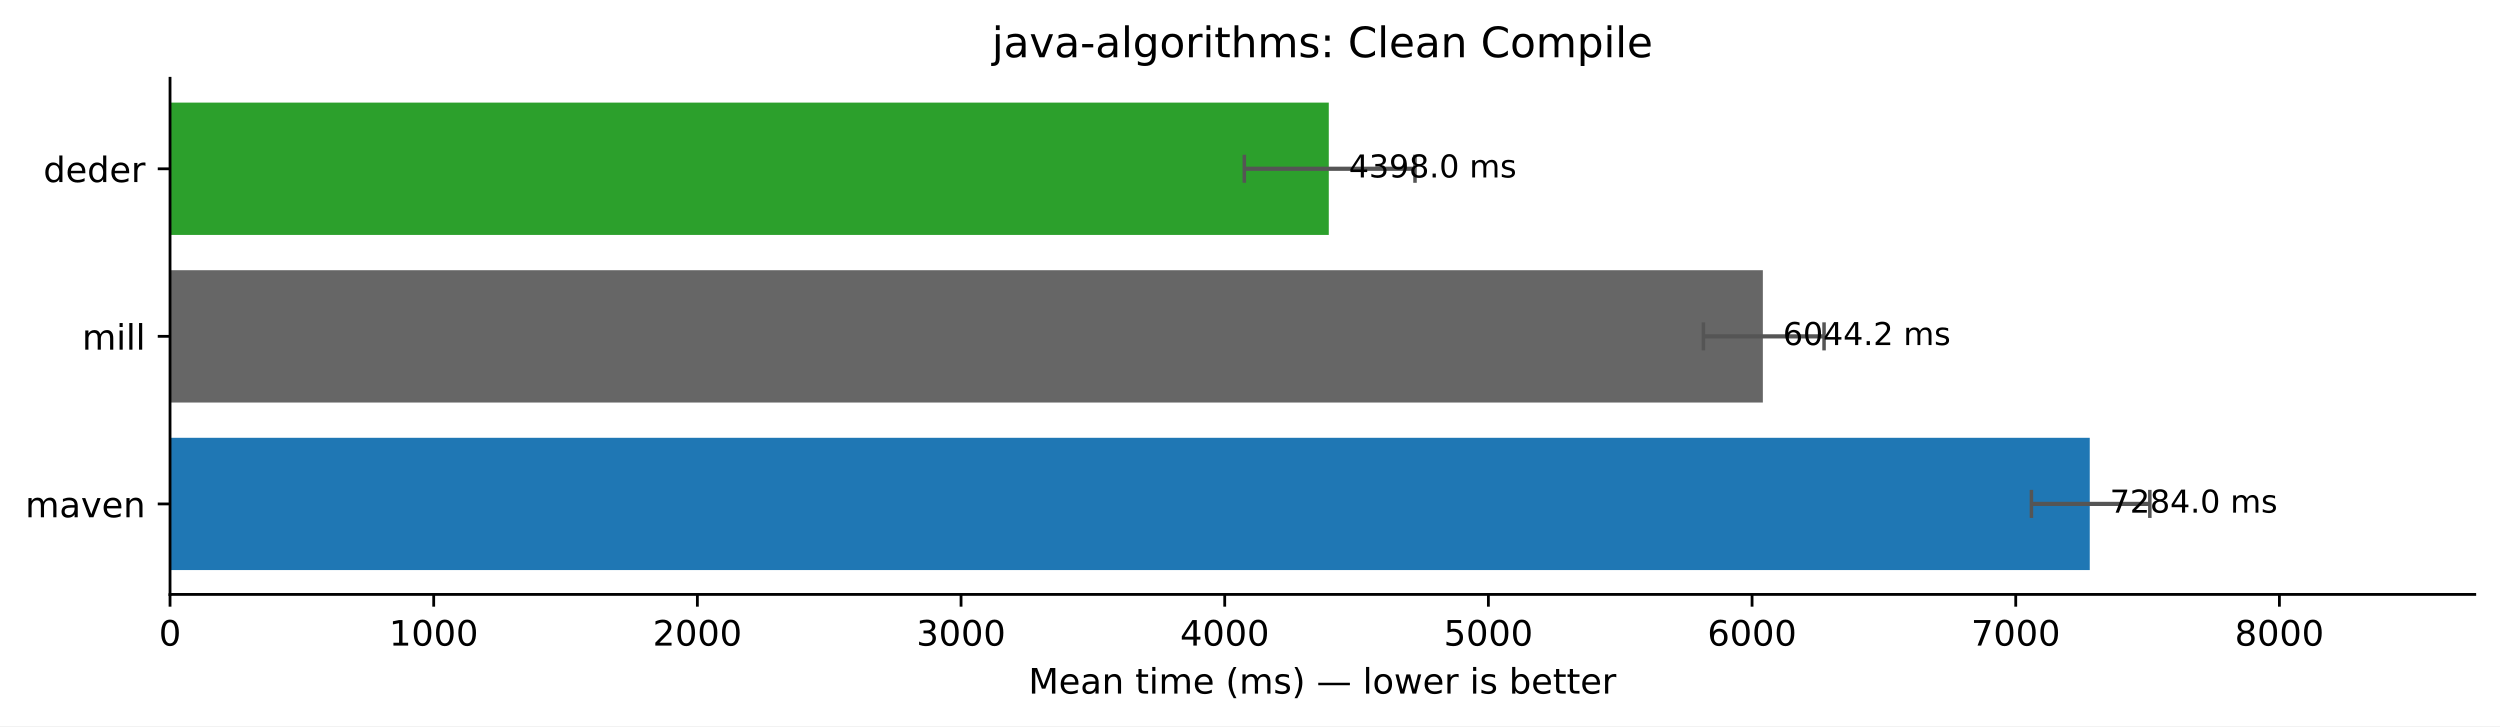
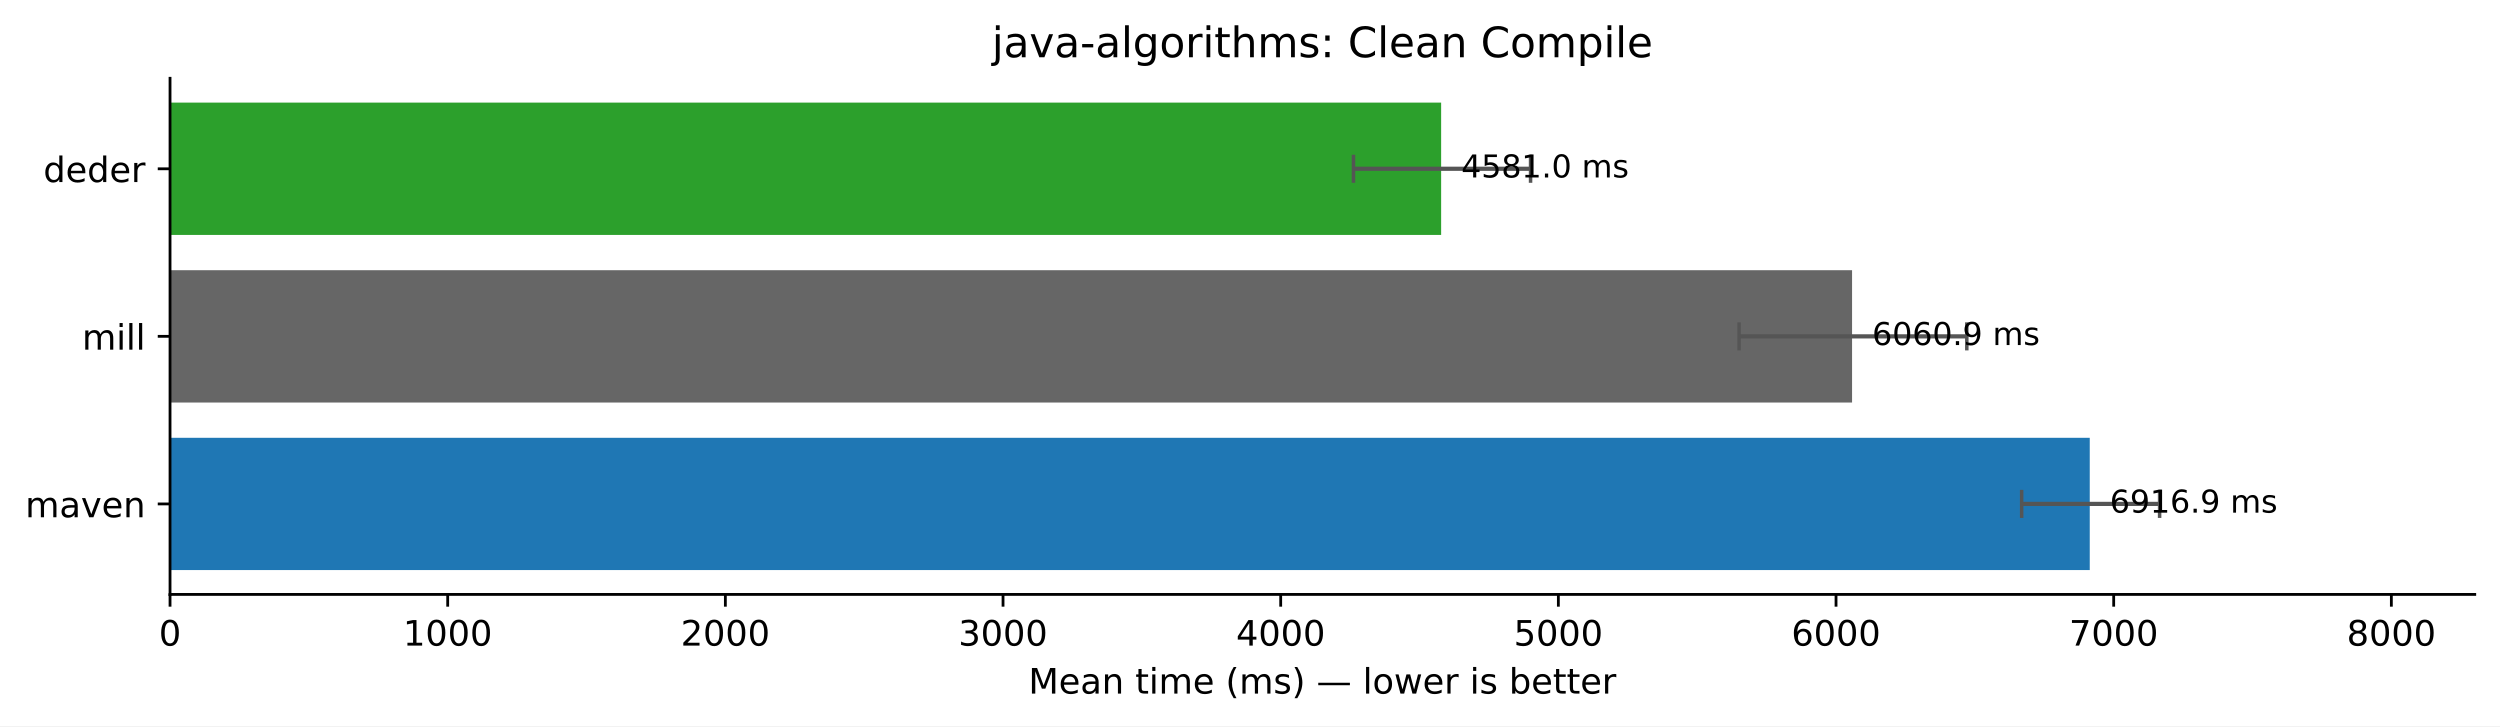
<svg xmlns="http://www.w3.org/2000/svg" xmlns:xlink="http://www.w3.org/1999/xlink" width="712.788pt" height="207.034pt" viewBox="0 0 712.788 207.034" version="1.1">
  <defs>
    <style type="text/css">*{stroke-linejoin: round; stroke-linecap: butt}</style>
  </defs>
  <g id="figure_1">
    <g id="patch_1">
      <path d="M 0 207.034  L 712.788 207.034  L 712.788 0  L 0 0  z " style="fill: #ffffff" />
    </g>
    <g id="axes_1">
      <g id="patch_2">
        <path d="M 48.478 169.478  L 705.588 169.478  L 705.588 22.318  L 48.478 22.318  z " style="fill: #ffffff" />
      </g>
      <g id="patch_3">
-         <path d="M 48.478 162.789  L 596.07 162.789  L 596.07 124.566  L 48.478 124.566  z " clip-path="url(#pbea44dfca5)" style="fill: #1f77b4; stroke: #ffffff; stroke-width: 0.5; stroke-linejoin: miter" />
+         <path d="M 48.478 162.789  L 596.07 162.789  L 596.07 124.566  L 48.478 124.566  z " clip-path="url(#pe78d9ccc03)" style="fill: #1f77b4; stroke: #ffffff; stroke-width: 0.5; stroke-linejoin: miter" />
      </g>
      <g id="patch_4">
-         <path d="M 48.478 115.01  L 502.866 115.01  L 502.866 76.786  L 48.478 76.786  z " clip-path="url(#pbea44dfca5)" style="fill: #666666; stroke: #ffffff; stroke-width: 0.5; stroke-linejoin: miter" />
+         <path d="M 48.478 115.01  L 528.302 115.01  L 528.302 76.786  L 48.478 76.786  z " clip-path="url(#pe78d9ccc03)" style="fill: #666666; stroke: #ffffff; stroke-width: 0.5; stroke-linejoin: miter" />
      </g>
      <g id="patch_5">
-         <path d="M 48.478 67.231  L 379.108 67.231  L 379.108 29.007  L 48.478 29.007  z " clip-path="url(#pbea44dfca5)" style="fill: #2ca02c; stroke: #ffffff; stroke-width: 0.5; stroke-linejoin: miter" />
+         <path d="M 48.478 67.231  L 411.139 67.231  L 411.139 29.007  L 48.478 29.007  z " clip-path="url(#pe78d9ccc03)" style="fill: #2ca02c; stroke: #ffffff; stroke-width: 0.5; stroke-linejoin: miter" />
      </g>
      <g id="matplotlib.axis_1">
        <g id="xtick_1">
          <g id="line2d_1">
            <defs>
-               <path id="m9af4174fa6" d="M 0 0  L 0 3.5  " style="stroke: #000000; stroke-width: 0.8" />
+               <path id="m1eecb6342b" d="M 0 0  L 0 3.5  " style="stroke: #000000; stroke-width: 0.8" />
            </defs>
            <g>
-               <use xlink:href="#m9af4174fa6" x="48.478" y="169.478" style="stroke: #000000; stroke-width: 0.8" />
+               <use xlink:href="#m1eecb6342b" x="48.478" y="169.478" style="stroke: #000000; stroke-width: 0.8" />
            </g>
          </g>
          <g id="text_1">
            <g transform="translate(45.29688 184.0766) scale(0.1 -0.1)">
              <defs>
                <path id="DejaVuSans-30" d="M 2034 4250  Q 1547 4250 1301 3770  Q 1056 3291 1056 2328  Q 1056 1369 1301 889  Q 1547 409 2034 409  Q 2525 409 2770 889  Q 3016 1369 3016 2328  Q 3016 3291 2770 3770  Q 2525 4250 2034 4250  z M 2034 4750  Q 2819 4750 3233 4129  Q 3647 3509 3647 2328  Q 3647 1150 3233 529  Q 2819 -91 2034 -91  Q 1250 -91 836 529  Q 422 1150 422 2328  Q 422 3509 836 4129  Q 1250 4750 2034 4750  z " transform="scale(0.015625)" />
              </defs>
              <use xlink:href="#DejaVuSans-30" />
            </g>
          </g>
        </g>
        <g id="xtick_2">
          <g id="line2d_2">
            <g>
-               <use xlink:href="#m9af4174fa6" x="123.655" y="169.478" style="stroke: #000000; stroke-width: 0.8" />
+               <use xlink:href="#m1eecb6342b" x="127.645" y="169.478" style="stroke: #000000; stroke-width: 0.8" />
            </g>
          </g>
          <g id="text_2">
-             <g transform="translate(110.93 184.0766) scale(0.1 -0.1)">
+             <g transform="translate(114.92 184.0766) scale(0.1 -0.1)">
              <defs>
                <path id="DejaVuSans-31" d="M 794 531  L 1825 531  L 1825 4091  L 703 3866  L 703 4441  L 1819 4666  L 2450 4666  L 2450 531  L 3481 531  L 3481 0  L 794 0  L 794 531  z " transform="scale(0.015625)" />
              </defs>
              <use xlink:href="#DejaVuSans-31" />
              <use xlink:href="#DejaVuSans-30" transform="translate(63.62305 0)" />
              <use xlink:href="#DejaVuSans-30" transform="translate(127.2461 0)" />
              <use xlink:href="#DejaVuSans-30" transform="translate(190.8691 0)" />
            </g>
          </g>
        </g>
        <g id="xtick_3">
          <g id="line2d_3">
            <g>
-               <use xlink:href="#m9af4174fa6" x="198.832" y="169.478" style="stroke: #000000; stroke-width: 0.8" />
+               <use xlink:href="#m1eecb6342b" x="206.812" y="169.478" style="stroke: #000000; stroke-width: 0.8" />
            </g>
          </g>
          <g id="text_3">
-             <g transform="translate(186.1069 184.0766) scale(0.1 -0.1)">
+             <g transform="translate(194.0869 184.0766) scale(0.1 -0.1)">
              <defs>
                <path id="DejaVuSans-32" d="M 1228 531  L 3431 531  L 3431 0  L 469 0  L 469 531  Q 828 903 1448 1529  Q 2069 2156 2228 2338  Q 2531 2678 2651 2914  Q 2772 3150 2772 3378  Q 2772 3750 2511 3984  Q 2250 4219 1831 4219  Q 1534 4219 1204 4116  Q 875 4013 500 3803  L 500 4441  Q 881 4594 1212 4672  Q 1544 4750 1819 4750  Q 2544 4750 2975 4387  Q 3406 4025 3406 3419  Q 3406 3131 3298 2873  Q 3191 2616 2906 2266  Q 2828 2175 2409 1742  Q 1991 1309 1228 531  z " transform="scale(0.015625)" />
              </defs>
              <use xlink:href="#DejaVuSans-32" />
              <use xlink:href="#DejaVuSans-30" transform="translate(63.62305 0)" />
              <use xlink:href="#DejaVuSans-30" transform="translate(127.2461 0)" />
              <use xlink:href="#DejaVuSans-30" transform="translate(190.8691 0)" />
            </g>
          </g>
        </g>
        <g id="xtick_4">
          <g id="line2d_4">
            <g>
-               <use xlink:href="#m9af4174fa6" x="274.009" y="169.478" style="stroke: #000000; stroke-width: 0.8" />
+               <use xlink:href="#m1eecb6342b" x="285.979" y="169.478" style="stroke: #000000; stroke-width: 0.8" />
            </g>
          </g>
          <g id="text_4">
-             <g transform="translate(261.2837 184.0766) scale(0.1 -0.1)">
+             <g transform="translate(273.2537 184.0766) scale(0.1 -0.1)">
              <defs>
                <path id="DejaVuSans-33" d="M 2597 2516  Q 3050 2419 3304 2112  Q 3559 1806 3559 1356  Q 3559 666 3084 287  Q 2609 -91 1734 -91  Q 1441 -91 1130 -33  Q 819 25 488 141  L 488 750  Q 750 597 1062 519  Q 1375 441 1716 441  Q 2309 441 2620 675  Q 2931 909 2931 1356  Q 2931 1769 2642 2001  Q 2353 2234 1838 2234  L 1294 2234  L 1294 2753  L 1863 2753  Q 2328 2753 2575 2939  Q 2822 3125 2822 3475  Q 2822 3834 2567 4026  Q 2313 4219 1838 4219  Q 1578 4219 1281 4162  Q 984 4106 628 3988  L 628 4550  Q 988 4650 1302 4700  Q 1616 4750 1894 4750  Q 2613 4750 3031 4423  Q 3450 4097 3450 3541  Q 3450 3153 3228 2886  Q 3006 2619 2597 2516  z " transform="scale(0.015625)" />
              </defs>
              <use xlink:href="#DejaVuSans-33" />
              <use xlink:href="#DejaVuSans-30" transform="translate(63.62305 0)" />
              <use xlink:href="#DejaVuSans-30" transform="translate(127.2461 0)" />
              <use xlink:href="#DejaVuSans-30" transform="translate(190.8691 0)" />
            </g>
          </g>
        </g>
        <g id="xtick_5">
          <g id="line2d_5">
            <g>
-               <use xlink:href="#m9af4174fa6" x="349.186" y="169.478" style="stroke: #000000; stroke-width: 0.8" />
+               <use xlink:href="#m1eecb6342b" x="365.146" y="169.478" style="stroke: #000000; stroke-width: 0.8" />
            </g>
          </g>
          <g id="text_5">
-             <g transform="translate(336.4606 184.0766) scale(0.1 -0.1)">
+             <g transform="translate(352.4206 184.0766) scale(0.1 -0.1)">
              <defs>
                <path id="DejaVuSans-34" d="M 2419 4116  L 825 1625  L 2419 1625  L 2419 4116  z M 2253 4666  L 3047 4666  L 3047 1625  L 3713 1625  L 3713 1100  L 3047 1100  L 3047 0  L 2419 0  L 2419 1100  L 313 1100  L 313 1709  L 2253 4666  z " transform="scale(0.015625)" />
              </defs>
              <use xlink:href="#DejaVuSans-34" />
              <use xlink:href="#DejaVuSans-30" transform="translate(63.62305 0)" />
              <use xlink:href="#DejaVuSans-30" transform="translate(127.2461 0)" />
              <use xlink:href="#DejaVuSans-30" transform="translate(190.8691 0)" />
            </g>
          </g>
        </g>
        <g id="xtick_6">
          <g id="line2d_6">
            <g>
-               <use xlink:href="#m9af4174fa6" x="424.362" y="169.478" style="stroke: #000000; stroke-width: 0.8" />
+               <use xlink:href="#m1eecb6342b" x="444.312" y="169.478" style="stroke: #000000; stroke-width: 0.8" />
            </g>
          </g>
          <g id="text_6">
-             <g transform="translate(411.6375 184.0766) scale(0.1 -0.1)">
+             <g transform="translate(431.5875 184.0766) scale(0.1 -0.1)">
              <defs>
                <path id="DejaVuSans-35" d="M 691 4666  L 3169 4666  L 3169 4134  L 1269 4134  L 1269 2991  Q 1406 3038 1543 3061  Q 1681 3084 1819 3084  Q 2600 3084 3056 2656  Q 3513 2228 3513 1497  Q 3513 744 3044 326  Q 2575 -91 1722 -91  Q 1428 -91 1123 -41  Q 819 9 494 109  L 494 744  Q 775 591 1075 516  Q 1375 441 1709 441  Q 2250 441 2565 725  Q 2881 1009 2881 1497  Q 2881 1984 2565 2268  Q 2250 2553 1709 2553  Q 1456 2553 1204 2497  Q 953 2441 691 2322  L 691 4666  z " transform="scale(0.015625)" />
              </defs>
              <use xlink:href="#DejaVuSans-35" />
              <use xlink:href="#DejaVuSans-30" transform="translate(63.62305 0)" />
              <use xlink:href="#DejaVuSans-30" transform="translate(127.2461 0)" />
              <use xlink:href="#DejaVuSans-30" transform="translate(190.8691 0)" />
            </g>
          </g>
        </g>
        <g id="xtick_7">
          <g id="line2d_7">
            <g>
-               <use xlink:href="#m9af4174fa6" x="499.539" y="169.478" style="stroke: #000000; stroke-width: 0.8" />
+               <use xlink:href="#m1eecb6342b" x="523.479" y="169.478" style="stroke: #000000; stroke-width: 0.8" />
            </g>
          </g>
          <g id="text_7">
-             <g transform="translate(486.8143 184.0766) scale(0.1 -0.1)">
+             <g transform="translate(510.7543 184.0766) scale(0.1 -0.1)">
              <defs>
                <path id="DejaVuSans-36" d="M 2113 2584  Q 1688 2584 1439 2293  Q 1191 2003 1191 1497  Q 1191 994 1439 701  Q 1688 409 2113 409  Q 2538 409 2786 701  Q 3034 994 3034 1497  Q 3034 2003 2786 2293  Q 2538 2584 2113 2584  z M 3366 4563  L 3366 3988  Q 3128 4100 2886 4159  Q 2644 4219 2406 4219  Q 1781 4219 1451 3797  Q 1122 3375 1075 2522  Q 1259 2794 1537 2939  Q 1816 3084 2150 3084  Q 2853 3084 3261 2657  Q 3669 2231 3669 1497  Q 3669 778 3244 343  Q 2819 -91 2113 -91  Q 1303 -91 875 529  Q 447 1150 447 2328  Q 447 3434 972 4092  Q 1497 4750 2381 4750  Q 2619 4750 2861 4703  Q 3103 4656 3366 4563  z " transform="scale(0.015625)" />
              </defs>
              <use xlink:href="#DejaVuSans-36" />
              <use xlink:href="#DejaVuSans-30" transform="translate(63.62305 0)" />
              <use xlink:href="#DejaVuSans-30" transform="translate(127.2461 0)" />
              <use xlink:href="#DejaVuSans-30" transform="translate(190.8691 0)" />
            </g>
          </g>
        </g>
        <g id="xtick_8">
          <g id="line2d_8">
            <g>
-               <use xlink:href="#m9af4174fa6" x="574.716" y="169.478" style="stroke: #000000; stroke-width: 0.8" />
+               <use xlink:href="#m1eecb6342b" x="602.646" y="169.478" style="stroke: #000000; stroke-width: 0.8" />
            </g>
          </g>
          <g id="text_8">
-             <g transform="translate(561.9912 184.0766) scale(0.1 -0.1)">
+             <g transform="translate(589.9212 184.0766) scale(0.1 -0.1)">
              <defs>
                <path id="DejaVuSans-37" d="M 525 4666  L 3525 4666  L 3525 4397  L 1831 0  L 1172 0  L 2766 4134  L 525 4134  L 525 4666  z " transform="scale(0.015625)" />
              </defs>
              <use xlink:href="#DejaVuSans-37" />
              <use xlink:href="#DejaVuSans-30" transform="translate(63.62305 0)" />
              <use xlink:href="#DejaVuSans-30" transform="translate(127.2461 0)" />
              <use xlink:href="#DejaVuSans-30" transform="translate(190.8691 0)" />
            </g>
          </g>
        </g>
        <g id="xtick_9">
          <g id="line2d_9">
            <g>
-               <use xlink:href="#m9af4174fa6" x="649.893" y="169.478" style="stroke: #000000; stroke-width: 0.8" />
+               <use xlink:href="#m1eecb6342b" x="681.813" y="169.478" style="stroke: #000000; stroke-width: 0.8" />
            </g>
          </g>
          <g id="text_9">
-             <g transform="translate(637.1681 184.0766) scale(0.1 -0.1)">
+             <g transform="translate(669.0881 184.0766) scale(0.1 -0.1)">
              <defs>
                <path id="DejaVuSans-38" d="M 2034 2216  Q 1584 2216 1326 1975  Q 1069 1734 1069 1313  Q 1069 891 1326 650  Q 1584 409 2034 409  Q 2484 409 2743 651  Q 3003 894 3003 1313  Q 3003 1734 2745 1975  Q 2488 2216 2034 2216  z M 1403 2484  Q 997 2584 770 2862  Q 544 3141 544 3541  Q 544 4100 942 4425  Q 1341 4750 2034 4750  Q 2731 4750 3128 4425  Q 3525 4100 3525 3541  Q 3525 3141 3298 2862  Q 3072 2584 2669 2484  Q 3125 2378 3379 2068  Q 3634 1759 3634 1313  Q 3634 634 3220 271  Q 2806 -91 2034 -91  Q 1263 -91 848 271  Q 434 634 434 1313  Q 434 1759 690 2068  Q 947 2378 1403 2484  z M 1172 3481  Q 1172 3119 1398 2916  Q 1625 2713 2034 2713  Q 2441 2713 2670 2916  Q 2900 3119 2900 3481  Q 2900 3844 2670 4047  Q 2441 4250 2034 4250  Q 1625 4250 1398 4047  Q 1172 3844 1172 3481  z " transform="scale(0.015625)" />
              </defs>
              <use xlink:href="#DejaVuSans-38" />
              <use xlink:href="#DejaVuSans-30" transform="translate(63.62305 0)" />
              <use xlink:href="#DejaVuSans-30" transform="translate(127.2461 0)" />
              <use xlink:href="#DejaVuSans-30" transform="translate(190.8691 0)" />
            </g>
          </g>
        </g>
        <g id="text_10">
          <g transform="translate(293.2362 197.7547) scale(0.1 -0.1)">
            <defs>
              <path id="DejaVuSans-4d" d="M 628 4666  L 1569 4666  L 2759 1491  L 3956 4666  L 4897 4666  L 4897 0  L 4281 0  L 4281 4097  L 3078 897  L 2444 897  L 1241 4097  L 1241 0  L 628 0  L 628 4666  z " transform="scale(0.015625)" />
              <path id="DejaVuSans-65" d="M 3597 1894  L 3597 1613  L 953 1613  Q 991 1019 1311 708  Q 1631 397 2203 397  Q 2534 397 2845 478  Q 3156 559 3463 722  L 3463 178  Q 3153 47 2828 -22  Q 2503 -91 2169 -91  Q 1331 -91 842 396  Q 353 884 353 1716  Q 353 2575 817 3079  Q 1281 3584 2069 3584  Q 2775 3584 3186 3129  Q 3597 2675 3597 1894  z M 3022 2063  Q 3016 2534 2758 2815  Q 2500 3097 2075 3097  Q 1594 3097 1305 2825  Q 1016 2553 972 2059  L 3022 2063  z " transform="scale(0.015625)" />
              <path id="DejaVuSans-61" d="M 2194 1759  Q 1497 1759 1228 1600  Q 959 1441 959 1056  Q 959 750 1161 570  Q 1363 391 1709 391  Q 2188 391 2477 730  Q 2766 1069 2766 1631  L 2766 1759  L 2194 1759  z M 3341 1997  L 3341 0  L 2766 0  L 2766 531  Q 2569 213 2275 61  Q 1981 -91 1556 -91  Q 1019 -91 701 211  Q 384 513 384 1019  Q 384 1609 779 1909  Q 1175 2209 1959 2209  L 2766 2209  L 2766 2266  Q 2766 2663 2505 2880  Q 2244 3097 1772 3097  Q 1472 3097 1187 3025  Q 903 2953 641 2809  L 641 3341  Q 956 3463 1253 3523  Q 1550 3584 1831 3584  Q 2591 3584 2966 3190  Q 3341 2797 3341 1997  z " transform="scale(0.015625)" />
              <path id="DejaVuSans-6e" d="M 3513 2113  L 3513 0  L 2938 0  L 2938 2094  Q 2938 2591 2744 2837  Q 2550 3084 2163 3084  Q 1697 3084 1428 2787  Q 1159 2491 1159 1978  L 1159 0  L 581 0  L 581 3500  L 1159 3500  L 1159 2956  Q 1366 3272 1645 3428  Q 1925 3584 2291 3584  Q 2894 3584 3203 3211  Q 3513 2838 3513 2113  z " transform="scale(0.015625)" />
              <path id="DejaVuSans-20" transform="scale(0.015625)" />
              <path id="DejaVuSans-74" d="M 1172 4494  L 1172 3500  L 2356 3500  L 2356 3053  L 1172 3053  L 1172 1153  Q 1172 725 1289 603  Q 1406 481 1766 481  L 2356 481  L 2356 0  L 1766 0  Q 1100 0 847 248  Q 594 497 594 1153  L 594 3053  L 172 3053  L 172 3500  L 594 3500  L 594 4494  L 1172 4494  z " transform="scale(0.015625)" />
              <path id="DejaVuSans-69" d="M 603 3500  L 1178 3500  L 1178 0  L 603 0  L 603 3500  z M 603 4863  L 1178 4863  L 1178 4134  L 603 4134  L 603 4863  z " transform="scale(0.015625)" />
              <path id="DejaVuSans-6d" d="M 3328 2828  Q 3544 3216 3844 3400  Q 4144 3584 4550 3584  Q 5097 3584 5394 3201  Q 5691 2819 5691 2113  L 5691 0  L 5113 0  L 5113 2094  Q 5113 2597 4934 2840  Q 4756 3084 4391 3084  Q 3944 3084 3684 2787  Q 3425 2491 3425 1978  L 3425 0  L 2847 0  L 2847 2094  Q 2847 2600 2669 2842  Q 2491 3084 2119 3084  Q 1678 3084 1418 2786  Q 1159 2488 1159 1978  L 1159 0  L 581 0  L 581 3500  L 1159 3500  L 1159 2956  Q 1356 3278 1631 3431  Q 1906 3584 2284 3584  Q 2666 3584 2933 3390  Q 3200 3197 3328 2828  z " transform="scale(0.015625)" />
              <path id="DejaVuSans-28" d="M 1984 4856  Q 1566 4138 1362 3434  Q 1159 2731 1159 2009  Q 1159 1288 1364 580  Q 1569 -128 1984 -844  L 1484 -844  Q 1016 -109 783 600  Q 550 1309 550 2009  Q 550 2706 781 3412  Q 1013 4119 1484 4856  L 1984 4856  z " transform="scale(0.015625)" />
              <path id="DejaVuSans-73" d="M 2834 3397  L 2834 2853  Q 2591 2978 2328 3040  Q 2066 3103 1784 3103  Q 1356 3103 1142 2972  Q 928 2841 928 2578  Q 928 2378 1081 2264  Q 1234 2150 1697 2047  L 1894 2003  Q 2506 1872 2764 1633  Q 3022 1394 3022 966  Q 3022 478 2636 193  Q 2250 -91 1575 -91  Q 1294 -91 989 -36  Q 684 19 347 128  L 347 722  Q 666 556 975 473  Q 1284 391 1588 391  Q 1994 391 2212 530  Q 2431 669 2431 922  Q 2431 1156 2273 1281  Q 2116 1406 1581 1522  L 1381 1569  Q 847 1681 609 1914  Q 372 2147 372 2553  Q 372 3047 722 3315  Q 1072 3584 1716 3584  Q 2034 3584 2315 3537  Q 2597 3491 2834 3397  z " transform="scale(0.015625)" />
              <path id="DejaVuSans-29" d="M 513 4856  L 1013 4856  Q 1481 4119 1714 3412  Q 1947 2706 1947 2009  Q 1947 1309 1714 600  Q 1481 -109 1013 -844  L 513 -844  Q 928 -128 1133 580  Q 1338 1288 1338 2009  Q 1338 2731 1133 3434  Q 928 4138 513 4856  z " transform="scale(0.015625)" />
              <path id="DejaVuSans-2014" d="M 313 1978  L 6088 1978  L 6088 1528  L 313 1528  L 313 1978  z " transform="scale(0.015625)" />
              <path id="DejaVuSans-6c" d="M 603 4863  L 1178 4863  L 1178 0  L 603 0  L 603 4863  z " transform="scale(0.015625)" />
              <path id="DejaVuSans-6f" d="M 1959 3097  Q 1497 3097 1228 2736  Q 959 2375 959 1747  Q 959 1119 1226 758  Q 1494 397 1959 397  Q 2419 397 2687 759  Q 2956 1122 2956 1747  Q 2956 2369 2687 2733  Q 2419 3097 1959 3097  z M 1959 3584  Q 2709 3584 3137 3096  Q 3566 2609 3566 1747  Q 3566 888 3137 398  Q 2709 -91 1959 -91  Q 1206 -91 779 398  Q 353 888 353 1747  Q 353 2609 779 3096  Q 1206 3584 1959 3584  z " transform="scale(0.015625)" />
              <path id="DejaVuSans-77" d="M 269 3500  L 844 3500  L 1563 769  L 2278 3500  L 2956 3500  L 3675 769  L 4391 3500  L 4966 3500  L 4050 0  L 3372 0  L 2619 2869  L 1863 0  L 1184 0  L 269 3500  z " transform="scale(0.015625)" />
              <path id="DejaVuSans-72" d="M 2631 2963  Q 2534 3019 2420 3045  Q 2306 3072 2169 3072  Q 1681 3072 1420 2755  Q 1159 2438 1159 1844  L 1159 0  L 581 0  L 581 3500  L 1159 3500  L 1159 2956  Q 1341 3275 1631 3429  Q 1922 3584 2338 3584  Q 2397 3584 2469 3576  Q 2541 3569 2628 3553  L 2631 2963  z " transform="scale(0.015625)" />
              <path id="DejaVuSans-62" d="M 3116 1747  Q 3116 2381 2855 2742  Q 2594 3103 2138 3103  Q 1681 3103 1420 2742  Q 1159 2381 1159 1747  Q 1159 1113 1420 752  Q 1681 391 2138 391  Q 2594 391 2855 752  Q 3116 1113 3116 1747  z M 1159 2969  Q 1341 3281 1617 3432  Q 1894 3584 2278 3584  Q 2916 3584 3314 3078  Q 3713 2572 3713 1747  Q 3713 922 3314 415  Q 2916 -91 2278 -91  Q 1894 -91 1617 61  Q 1341 213 1159 525  L 1159 0  L 581 0  L 581 4863  L 1159 4863  L 1159 2969  z " transform="scale(0.015625)" />
            </defs>
            <use xlink:href="#DejaVuSans-4d" />
            <use xlink:href="#DejaVuSans-65" transform="translate(86.2793 0)" />
            <use xlink:href="#DejaVuSans-61" transform="translate(147.8027 0)" />
            <use xlink:href="#DejaVuSans-6e" transform="translate(209.082 0)" />
            <use xlink:href="#DejaVuSans-20" transform="translate(272.4609 0)" />
            <use xlink:href="#DejaVuSans-74" transform="translate(304.248 0)" />
            <use xlink:href="#DejaVuSans-69" transform="translate(343.457 0)" />
            <use xlink:href="#DejaVuSans-6d" transform="translate(371.2402 0)" />
            <use xlink:href="#DejaVuSans-65" transform="translate(468.6523 0)" />
            <use xlink:href="#DejaVuSans-20" transform="translate(530.1758 0)" />
            <use xlink:href="#DejaVuSans-28" transform="translate(561.9629 0)" />
            <use xlink:href="#DejaVuSans-6d" transform="translate(600.9766 0)" />
            <use xlink:href="#DejaVuSans-73" transform="translate(698.3887 0)" />
            <use xlink:href="#DejaVuSans-29" transform="translate(750.4883 0)" />
            <use xlink:href="#DejaVuSans-20" transform="translate(789.502 0)" />
            <use xlink:href="#DejaVuSans-2014" transform="translate(821.2891 0)" />
            <use xlink:href="#DejaVuSans-20" transform="translate(921.2891 0)" />
            <use xlink:href="#DejaVuSans-6c" transform="translate(953.0762 0)" />
            <use xlink:href="#DejaVuSans-6f" transform="translate(980.8594 0)" />
            <use xlink:href="#DejaVuSans-77" transform="translate(1042.041 0)" />
            <use xlink:href="#DejaVuSans-65" transform="translate(1123.828 0)" />
            <use xlink:href="#DejaVuSans-72" transform="translate(1185.352 0)" />
            <use xlink:href="#DejaVuSans-20" transform="translate(1226.465 0)" />
            <use xlink:href="#DejaVuSans-69" transform="translate(1258.252 0)" />
            <use xlink:href="#DejaVuSans-73" transform="translate(1286.035 0)" />
            <use xlink:href="#DejaVuSans-20" transform="translate(1338.135 0)" />
            <use xlink:href="#DejaVuSans-62" transform="translate(1369.922 0)" />
            <use xlink:href="#DejaVuSans-65" transform="translate(1433.398 0)" />
            <use xlink:href="#DejaVuSans-74" transform="translate(1494.922 0)" />
            <use xlink:href="#DejaVuSans-74" transform="translate(1534.131 0)" />
            <use xlink:href="#DejaVuSans-65" transform="translate(1573.34 0)" />
            <use xlink:href="#DejaVuSans-72" transform="translate(1634.863 0)" />
          </g>
        </g>
      </g>
      <g id="matplotlib.axis_2">
        <g id="ytick_1">
          <g id="line2d_10">
            <defs>
-               <path id="m2f2240d8a4" d="M 0 0  L -3.5 0  " style="stroke: #000000; stroke-width: 0.8" />
+               <path id="m3eaf6a6605" d="M 0 0  L -3.5 0  " style="stroke: #000000; stroke-width: 0.8" />
            </defs>
            <g>
-               <use xlink:href="#m2f2240d8a4" x="48.478" y="143.677" style="stroke: #000000; stroke-width: 0.8" />
+               <use xlink:href="#m3eaf6a6605" x="48.478" y="143.677" style="stroke: #000000; stroke-width: 0.8" />
            </g>
          </g>
          <g id="text_11">
            <g transform="translate(7.2 147.4766) scale(0.1 -0.1)">
              <defs>
                <path id="DejaVuSans-76" d="M 191 3500  L 800 3500  L 1894 563  L 2988 3500  L 3597 3500  L 2284 0  L 1503 0  L 191 3500  z " transform="scale(0.015625)" />
              </defs>
              <use xlink:href="#DejaVuSans-6d" />
              <use xlink:href="#DejaVuSans-61" transform="translate(97.41211 0)" />
              <use xlink:href="#DejaVuSans-76" transform="translate(158.6914 0)" />
              <use xlink:href="#DejaVuSans-65" transform="translate(217.8711 0)" />
              <use xlink:href="#DejaVuSans-6e" transform="translate(279.3945 0)" />
            </g>
          </g>
        </g>
        <g id="ytick_2">
          <g id="line2d_11">
            <g>
-               <use xlink:href="#m2f2240d8a4" x="48.478" y="95.898" style="stroke: #000000; stroke-width: 0.8" />
+               <use xlink:href="#m3eaf6a6605" x="48.478" y="95.898" style="stroke: #000000; stroke-width: 0.8" />
            </g>
          </g>
          <g id="text_12">
            <g transform="translate(23.40312 99.69734) scale(0.1 -0.1)">
              <use xlink:href="#DejaVuSans-6d" />
              <use xlink:href="#DejaVuSans-69" transform="translate(97.41211 0)" />
              <use xlink:href="#DejaVuSans-6c" transform="translate(125.1953 0)" />
              <use xlink:href="#DejaVuSans-6c" transform="translate(152.9785 0)" />
            </g>
          </g>
        </g>
        <g id="ytick_3">
          <g id="line2d_12">
            <g>
-               <use xlink:href="#m2f2240d8a4" x="48.478" y="48.119" style="stroke: #000000; stroke-width: 0.8" />
+               <use xlink:href="#m3eaf6a6605" x="48.478" y="48.119" style="stroke: #000000; stroke-width: 0.8" />
            </g>
          </g>
          <g id="text_13">
            <g transform="translate(12.36406 51.91812) scale(0.1 -0.1)">
              <defs>
                <path id="DejaVuSans-64" d="M 2906 2969  L 2906 4863  L 3481 4863  L 3481 0  L 2906 0  L 2906 525  Q 2725 213 2448 61  Q 2172 -91 1784 -91  Q 1150 -91 751 415  Q 353 922 353 1747  Q 353 2572 751 3078  Q 1150 3584 1784 3584  Q 2172 3584 2448 3432  Q 2725 3281 2906 2969  z M 947 1747  Q 947 1113 1208 752  Q 1469 391 1925 391  Q 2381 391 2643 752  Q 2906 1113 2906 1747  Q 2906 2381 2643 2742  Q 2381 3103 1925 3103  Q 1469 3103 1208 2742  Q 947 2381 947 1747  z " transform="scale(0.015625)" />
              </defs>
              <use xlink:href="#DejaVuSans-64" />
              <use xlink:href="#DejaVuSans-65" transform="translate(63.47656 0)" />
              <use xlink:href="#DejaVuSans-64" transform="translate(125 0)" />
              <use xlink:href="#DejaVuSans-65" transform="translate(188.4766 0)" />
              <use xlink:href="#DejaVuSans-72" transform="translate(250 0)" />
            </g>
          </g>
        </g>
      </g>
      <g id="LineCollection_1">
-         <path d="M 579.191 143.677  L 612.949 143.677  " clip-path="url(#pbea44dfca5)" style="fill: none; stroke: #555555; stroke-width: 1.2" />
-         <path d="M 485.666 95.898  L 520.066 95.898  " clip-path="url(#pbea44dfca5)" style="fill: none; stroke: #555555; stroke-width: 1.2" />
-         <path d="M 354.777 48.119  L 403.44 48.119  " clip-path="url(#pbea44dfca5)" style="fill: none; stroke: #555555; stroke-width: 1.2" />
+         <path d="M 576.404 143.677  L 615.736 143.677  " clip-path="url(#pe78d9ccc03)" style="fill: none; stroke: #555555; stroke-width: 1.2" />
+         <path d="M 495.837 95.898  L 560.766 95.898  " clip-path="url(#pe78d9ccc03)" style="fill: none; stroke: #555555; stroke-width: 1.2" />
+         <path d="M 385.892 48.119  L 436.386 48.119  " clip-path="url(#pe78d9ccc03)" style="fill: none; stroke: #555555; stroke-width: 1.2" />
      </g>
      <g id="line2d_13">
        <defs>
-           <path id="mf803ce0c55" d="M 0 4  L 0 -4  " style="stroke: #555555" />
+           <path id="mf753b50781" d="M 0 4  L 0 -4  " style="stroke: #555555" />
        </defs>
-         <g clip-path="url(#pbea44dfca5)">
-           <use xlink:href="#mf803ce0c55" x="579.191" y="143.677" style="fill: #1f77b4; stroke: #555555" />
-           <use xlink:href="#mf803ce0c55" x="485.666" y="95.898" style="fill: #1f77b4; stroke: #555555" />
-           <use xlink:href="#mf803ce0c55" x="354.777" y="48.119" style="fill: #1f77b4; stroke: #555555" />
+         <g clip-path="url(#pe78d9ccc03)">
+           <use xlink:href="#mf753b50781" x="576.404" y="143.677" style="fill: #1f77b4; stroke: #555555" />
+           <use xlink:href="#mf753b50781" x="495.837" y="95.898" style="fill: #1f77b4; stroke: #555555" />
+           <use xlink:href="#mf753b50781" x="385.892" y="48.119" style="fill: #1f77b4; stroke: #555555" />
        </g>
      </g>
      <g id="line2d_14">
-         <g clip-path="url(#pbea44dfca5)">
-           <use xlink:href="#mf803ce0c55" x="612.949" y="143.677" style="fill: #1f77b4; stroke: #555555" />
-           <use xlink:href="#mf803ce0c55" x="520.066" y="95.898" style="fill: #1f77b4; stroke: #555555" />
-           <use xlink:href="#mf803ce0c55" x="403.44" y="48.119" style="fill: #1f77b4; stroke: #555555" />
+         <g clip-path="url(#pe78d9ccc03)">
+           <use xlink:href="#mf753b50781" x="615.736" y="143.677" style="fill: #1f77b4; stroke: #555555" />
+           <use xlink:href="#mf753b50781" x="560.766" y="95.898" style="fill: #1f77b4; stroke: #555555" />
+           <use xlink:href="#mf753b50781" x="436.386" y="48.119" style="fill: #1f77b4; stroke: #555555" />
        </g>
      </g>
      <g id="patch_6">
        <path d="M 48.478 169.478  L 48.478 22.318  " style="fill: none; stroke: #000000; stroke-width: 0.8; stroke-linejoin: miter; stroke-linecap: square" />
      </g>
      <g id="patch_7">
        <path d="M 48.478 169.478  L 705.588 169.478  " style="fill: none; stroke: #000000; stroke-width: 0.8; stroke-linejoin: miter; stroke-linecap: square" />
      </g>
      <g id="text_14">
        <g transform="translate(601.5457 146.1608) scale(0.09 -0.09)">
          <defs>
+             <path id="DejaVuSans-39" d="M 703 97  L 703 672  Q 941 559 1184 500  Q 1428 441 1663 441  Q 2288 441 2617 861  Q 2947 1281 2994 2138  Q 2813 1869 2534 1725  Q 2256 1581 1919 1581  Q 1219 1581 811 2004  Q 403 2428 403 3163  Q 403 3881 828 4315  Q 1253 4750 1959 4750  Q 2769 4750 3195 4129  Q 3622 3509 3622 2328  Q 3622 1225 3098 567  Q 2575 -91 1691 -91  Q 1453 -91 1209 -44  Q 966 3 703 97  z M 1959 2075  Q 2384 2075 2632 2365  Q 2881 2656 2881 3163  Q 2881 3666 2632 3958  Q 2384 4250 1959 4250  Q 1534 4250 1286 3958  Q 1038 3666 1038 3163  Q 1038 2656 1286 2365  Q 1534 2075 1959 2075  z " transform="scale(0.015625)" />
            <path id="DejaVuSans-2e" d="M 684 794  L 1344 794  L 1344 0  L 684 0  L 684 794  z " transform="scale(0.015625)" />
          </defs>
-           <use xlink:href="#DejaVuSans-37" />
-           <use xlink:href="#DejaVuSans-32" transform="translate(63.62305 0)" />
-           <use xlink:href="#DejaVuSans-38" transform="translate(127.2461 0)" />
-           <use xlink:href="#DejaVuSans-34" transform="translate(190.8691 0)" />
+           <use xlink:href="#DejaVuSans-36" />
+           <use xlink:href="#DejaVuSans-39" transform="translate(63.62305 0)" />
+           <use xlink:href="#DejaVuSans-31" transform="translate(127.2461 0)" />
+           <use xlink:href="#DejaVuSans-36" transform="translate(190.8691 0)" />
          <use xlink:href="#DejaVuSans-2e" transform="translate(254.4922 0)" />
-           <use xlink:href="#DejaVuSans-30" transform="translate(286.2793 0)" />
+           <use xlink:href="#DejaVuSans-39" transform="translate(286.2793 0)" />
          <use xlink:href="#DejaVuSans-20" transform="translate(349.9023 0)" />
          <use xlink:href="#DejaVuSans-6d" transform="translate(381.6895 0)" />
          <use xlink:href="#DejaVuSans-73" transform="translate(479.1016 0)" />
        </g>
      </g>
      <g id="text_15">
-         <g transform="translate(508.3417 98.38156) scale(0.09 -0.09)">
+         <g transform="translate(533.7776 98.38156) scale(0.09 -0.09)">
          <use xlink:href="#DejaVuSans-36" />
          <use xlink:href="#DejaVuSans-30" transform="translate(63.62305 0)" />
-           <use xlink:href="#DejaVuSans-34" transform="translate(127.2461 0)" />
-           <use xlink:href="#DejaVuSans-34" transform="translate(190.8691 0)" />
+           <use xlink:href="#DejaVuSans-36" transform="translate(127.2461 0)" />
+           <use xlink:href="#DejaVuSans-30" transform="translate(190.8691 0)" />
          <use xlink:href="#DejaVuSans-2e" transform="translate(254.4922 0)" />
-           <use xlink:href="#DejaVuSans-32" transform="translate(286.2793 0)" />
+           <use xlink:href="#DejaVuSans-39" transform="translate(286.2793 0)" />
          <use xlink:href="#DejaVuSans-20" transform="translate(349.9023 0)" />
          <use xlink:href="#DejaVuSans-6d" transform="translate(381.6895 0)" />
          <use xlink:href="#DejaVuSans-73" transform="translate(479.1016 0)" />
        </g>
      </g>
      <g id="text_16">
-         <g transform="translate(384.5843 50.60234) scale(0.09 -0.09)">
-           <defs>
-             <path id="DejaVuSans-39" d="M 703 97  L 703 672  Q 941 559 1184 500  Q 1428 441 1663 441  Q 2288 441 2617 861  Q 2947 1281 2994 2138  Q 2813 1869 2534 1725  Q 2256 1581 1919 1581  Q 1219 1581 811 2004  Q 403 2428 403 3163  Q 403 3881 828 4315  Q 1253 4750 1959 4750  Q 2769 4750 3195 4129  Q 3622 3509 3622 2328  Q 3622 1225 3098 567  Q 2575 -91 1691 -91  Q 1453 -91 1209 -44  Q 966 3 703 97  z M 1959 2075  Q 2384 2075 2632 2365  Q 2881 2656 2881 3163  Q 2881 3666 2632 3958  Q 2384 4250 1959 4250  Q 1534 4250 1286 3958  Q 1038 3666 1038 3163  Q 1038 2656 1286 2365  Q 1534 2075 1959 2075  z " transform="scale(0.015625)" />
-           </defs>
+         <g transform="translate(416.6153 50.60234) scale(0.09 -0.09)">
          <use xlink:href="#DejaVuSans-34" />
-           <use xlink:href="#DejaVuSans-33" transform="translate(63.62305 0)" />
-           <use xlink:href="#DejaVuSans-39" transform="translate(127.2461 0)" />
-           <use xlink:href="#DejaVuSans-38" transform="translate(190.8691 0)" />
+           <use xlink:href="#DejaVuSans-35" transform="translate(63.62305 0)" />
+           <use xlink:href="#DejaVuSans-38" transform="translate(127.2461 0)" />
+           <use xlink:href="#DejaVuSans-31" transform="translate(190.8691 0)" />
          <use xlink:href="#DejaVuSans-2e" transform="translate(254.4922 0)" />
          <use xlink:href="#DejaVuSans-30" transform="translate(286.2793 0)" />
          <use xlink:href="#DejaVuSans-20" transform="translate(349.9023 0)" />
          <use xlink:href="#DejaVuSans-6d" transform="translate(381.6895 0)" />
          <use xlink:href="#DejaVuSans-73" transform="translate(479.1016 0)" />
        </g>
      </g>
      <g id="text_17">
        <g transform="translate(282.8116 16.31812) scale(0.12 -0.12)">
          <defs>
            <path id="DejaVuSans-6a" d="M 603 3500  L 1178 3500  L 1178 -63  Q 1178 -731 923 -1031  Q 669 -1331 103 -1331  L -116 -1331  L -116 -844  L 38 -844  Q 366 -844 484 -692  Q 603 -541 603 -63  L 603 3500  z M 603 4863  L 1178 4863  L 1178 4134  L 603 4134  L 603 4863  z " transform="scale(0.015625)" />
            <path id="DejaVuSans-2d" d="M 313 2009  L 1997 2009  L 1997 1497  L 313 1497  L 313 2009  z " transform="scale(0.015625)" />
            <path id="DejaVuSans-67" d="M 2906 1791  Q 2906 2416 2648 2759  Q 2391 3103 1925 3103  Q 1463 3103 1205 2759  Q 947 2416 947 1791  Q 947 1169 1205 825  Q 1463 481 1925 481  Q 2391 481 2648 825  Q 2906 1169 2906 1791  z M 3481 434  Q 3481 -459 3084 -895  Q 2688 -1331 1869 -1331  Q 1566 -1331 1297 -1286  Q 1028 -1241 775 -1147  L 775 -588  Q 1028 -725 1275 -790  Q 1522 -856 1778 -856  Q 2344 -856 2625 -561  Q 2906 -266 2906 331  L 2906 616  Q 2728 306 2450 153  Q 2172 0 1784 0  Q 1141 0 747 490  Q 353 981 353 1791  Q 353 2603 747 3093  Q 1141 3584 1784 3584  Q 2172 3584 2450 3431  Q 2728 3278 2906 2969  L 2906 3500  L 3481 3500  L 3481 434  z " transform="scale(0.015625)" />
            <path id="DejaVuSans-68" d="M 3513 2113  L 3513 0  L 2938 0  L 2938 2094  Q 2938 2591 2744 2837  Q 2550 3084 2163 3084  Q 1697 3084 1428 2787  Q 1159 2491 1159 1978  L 1159 0  L 581 0  L 581 4863  L 1159 4863  L 1159 2956  Q 1366 3272 1645 3428  Q 1925 3584 2291 3584  Q 2894 3584 3203 3211  Q 3513 2838 3513 2113  z " transform="scale(0.015625)" />
            <path id="DejaVuSans-3a" d="M 750 794  L 1409 794  L 1409 0  L 750 0  L 750 794  z M 750 3309  L 1409 3309  L 1409 2516  L 750 2516  L 750 3309  z " transform="scale(0.015625)" />
            <path id="DejaVuSans-43" d="M 4122 4306  L 4122 3641  Q 3803 3938 3442 4084  Q 3081 4231 2675 4231  Q 1875 4231 1450 3742  Q 1025 3253 1025 2328  Q 1025 1406 1450 917  Q 1875 428 2675 428  Q 3081 428 3442 575  Q 3803 722 4122 1019  L 4122 359  Q 3791 134 3420 21  Q 3050 -91 2638 -91  Q 1578 -91 968 557  Q 359 1206 359 2328  Q 359 3453 968 4101  Q 1578 4750 2638 4750  Q 3056 4750 3426 4639  Q 3797 4528 4122 4306  z " transform="scale(0.015625)" />
            <path id="DejaVuSans-70" d="M 1159 525  L 1159 -1331  L 581 -1331  L 581 3500  L 1159 3500  L 1159 2969  Q 1341 3281 1617 3432  Q 1894 3584 2278 3584  Q 2916 3584 3314 3078  Q 3713 2572 3713 1747  Q 3713 922 3314 415  Q 2916 -91 2278 -91  Q 1894 -91 1617 61  Q 1341 213 1159 525  z M 3116 1747  Q 3116 2381 2855 2742  Q 2594 3103 2138 3103  Q 1681 3103 1420 2742  Q 1159 2381 1159 1747  Q 1159 1113 1420 752  Q 1681 391 2138 391  Q 2594 391 2855 752  Q 3116 1113 3116 1747  z " transform="scale(0.015625)" />
          </defs>
          <use xlink:href="#DejaVuSans-6a" />
          <use xlink:href="#DejaVuSans-61" transform="translate(27.7832 0)" />
          <use xlink:href="#DejaVuSans-76" transform="translate(89.0625 0)" />
          <use xlink:href="#DejaVuSans-61" transform="translate(148.2422 0)" />
          <use xlink:href="#DejaVuSans-2d" transform="translate(209.5215 0)" />
          <use xlink:href="#DejaVuSans-61" transform="translate(245.6055 0)" />
          <use xlink:href="#DejaVuSans-6c" transform="translate(306.8848 0)" />
          <use xlink:href="#DejaVuSans-67" transform="translate(334.668 0)" />
          <use xlink:href="#DejaVuSans-6f" transform="translate(398.1445 0)" />
          <use xlink:href="#DejaVuSans-72" transform="translate(459.3262 0)" />
          <use xlink:href="#DejaVuSans-69" transform="translate(500.4395 0)" />
          <use xlink:href="#DejaVuSans-74" transform="translate(528.2227 0)" />
          <use xlink:href="#DejaVuSans-68" transform="translate(567.4316 0)" />
          <use xlink:href="#DejaVuSans-6d" transform="translate(630.8105 0)" />
          <use xlink:href="#DejaVuSans-73" transform="translate(728.2227 0)" />
          <use xlink:href="#DejaVuSans-3a" transform="translate(780.3223 0)" />
          <use xlink:href="#DejaVuSans-20" transform="translate(814.0137 0)" />
          <use xlink:href="#DejaVuSans-43" transform="translate(845.8008 0)" />
          <use xlink:href="#DejaVuSans-6c" transform="translate(915.625 0)" />
          <use xlink:href="#DejaVuSans-65" transform="translate(943.4082 0)" />
          <use xlink:href="#DejaVuSans-61" transform="translate(1004.932 0)" />
          <use xlink:href="#DejaVuSans-6e" transform="translate(1066.211 0)" />
          <use xlink:href="#DejaVuSans-20" transform="translate(1129.59 0)" />
          <use xlink:href="#DejaVuSans-43" transform="translate(1161.377 0)" />
          <use xlink:href="#DejaVuSans-6f" transform="translate(1231.201 0)" />
          <use xlink:href="#DejaVuSans-6d" transform="translate(1292.383 0)" />
          <use xlink:href="#DejaVuSans-70" transform="translate(1389.795 0)" />
          <use xlink:href="#DejaVuSans-69" transform="translate(1453.271 0)" />
          <use xlink:href="#DejaVuSans-6c" transform="translate(1481.055 0)" />
          <use xlink:href="#DejaVuSans-65" transform="translate(1508.838 0)" />
        </g>
      </g>
    </g>
  </g>
  <defs>
-     <clipPath id="pbea44dfca5">
+     <clipPath id="pe78d9ccc03">
      <rect x="48.478" y="22.318" width="657.11" height="147.16" />
    </clipPath>
  </defs>
</svg>
